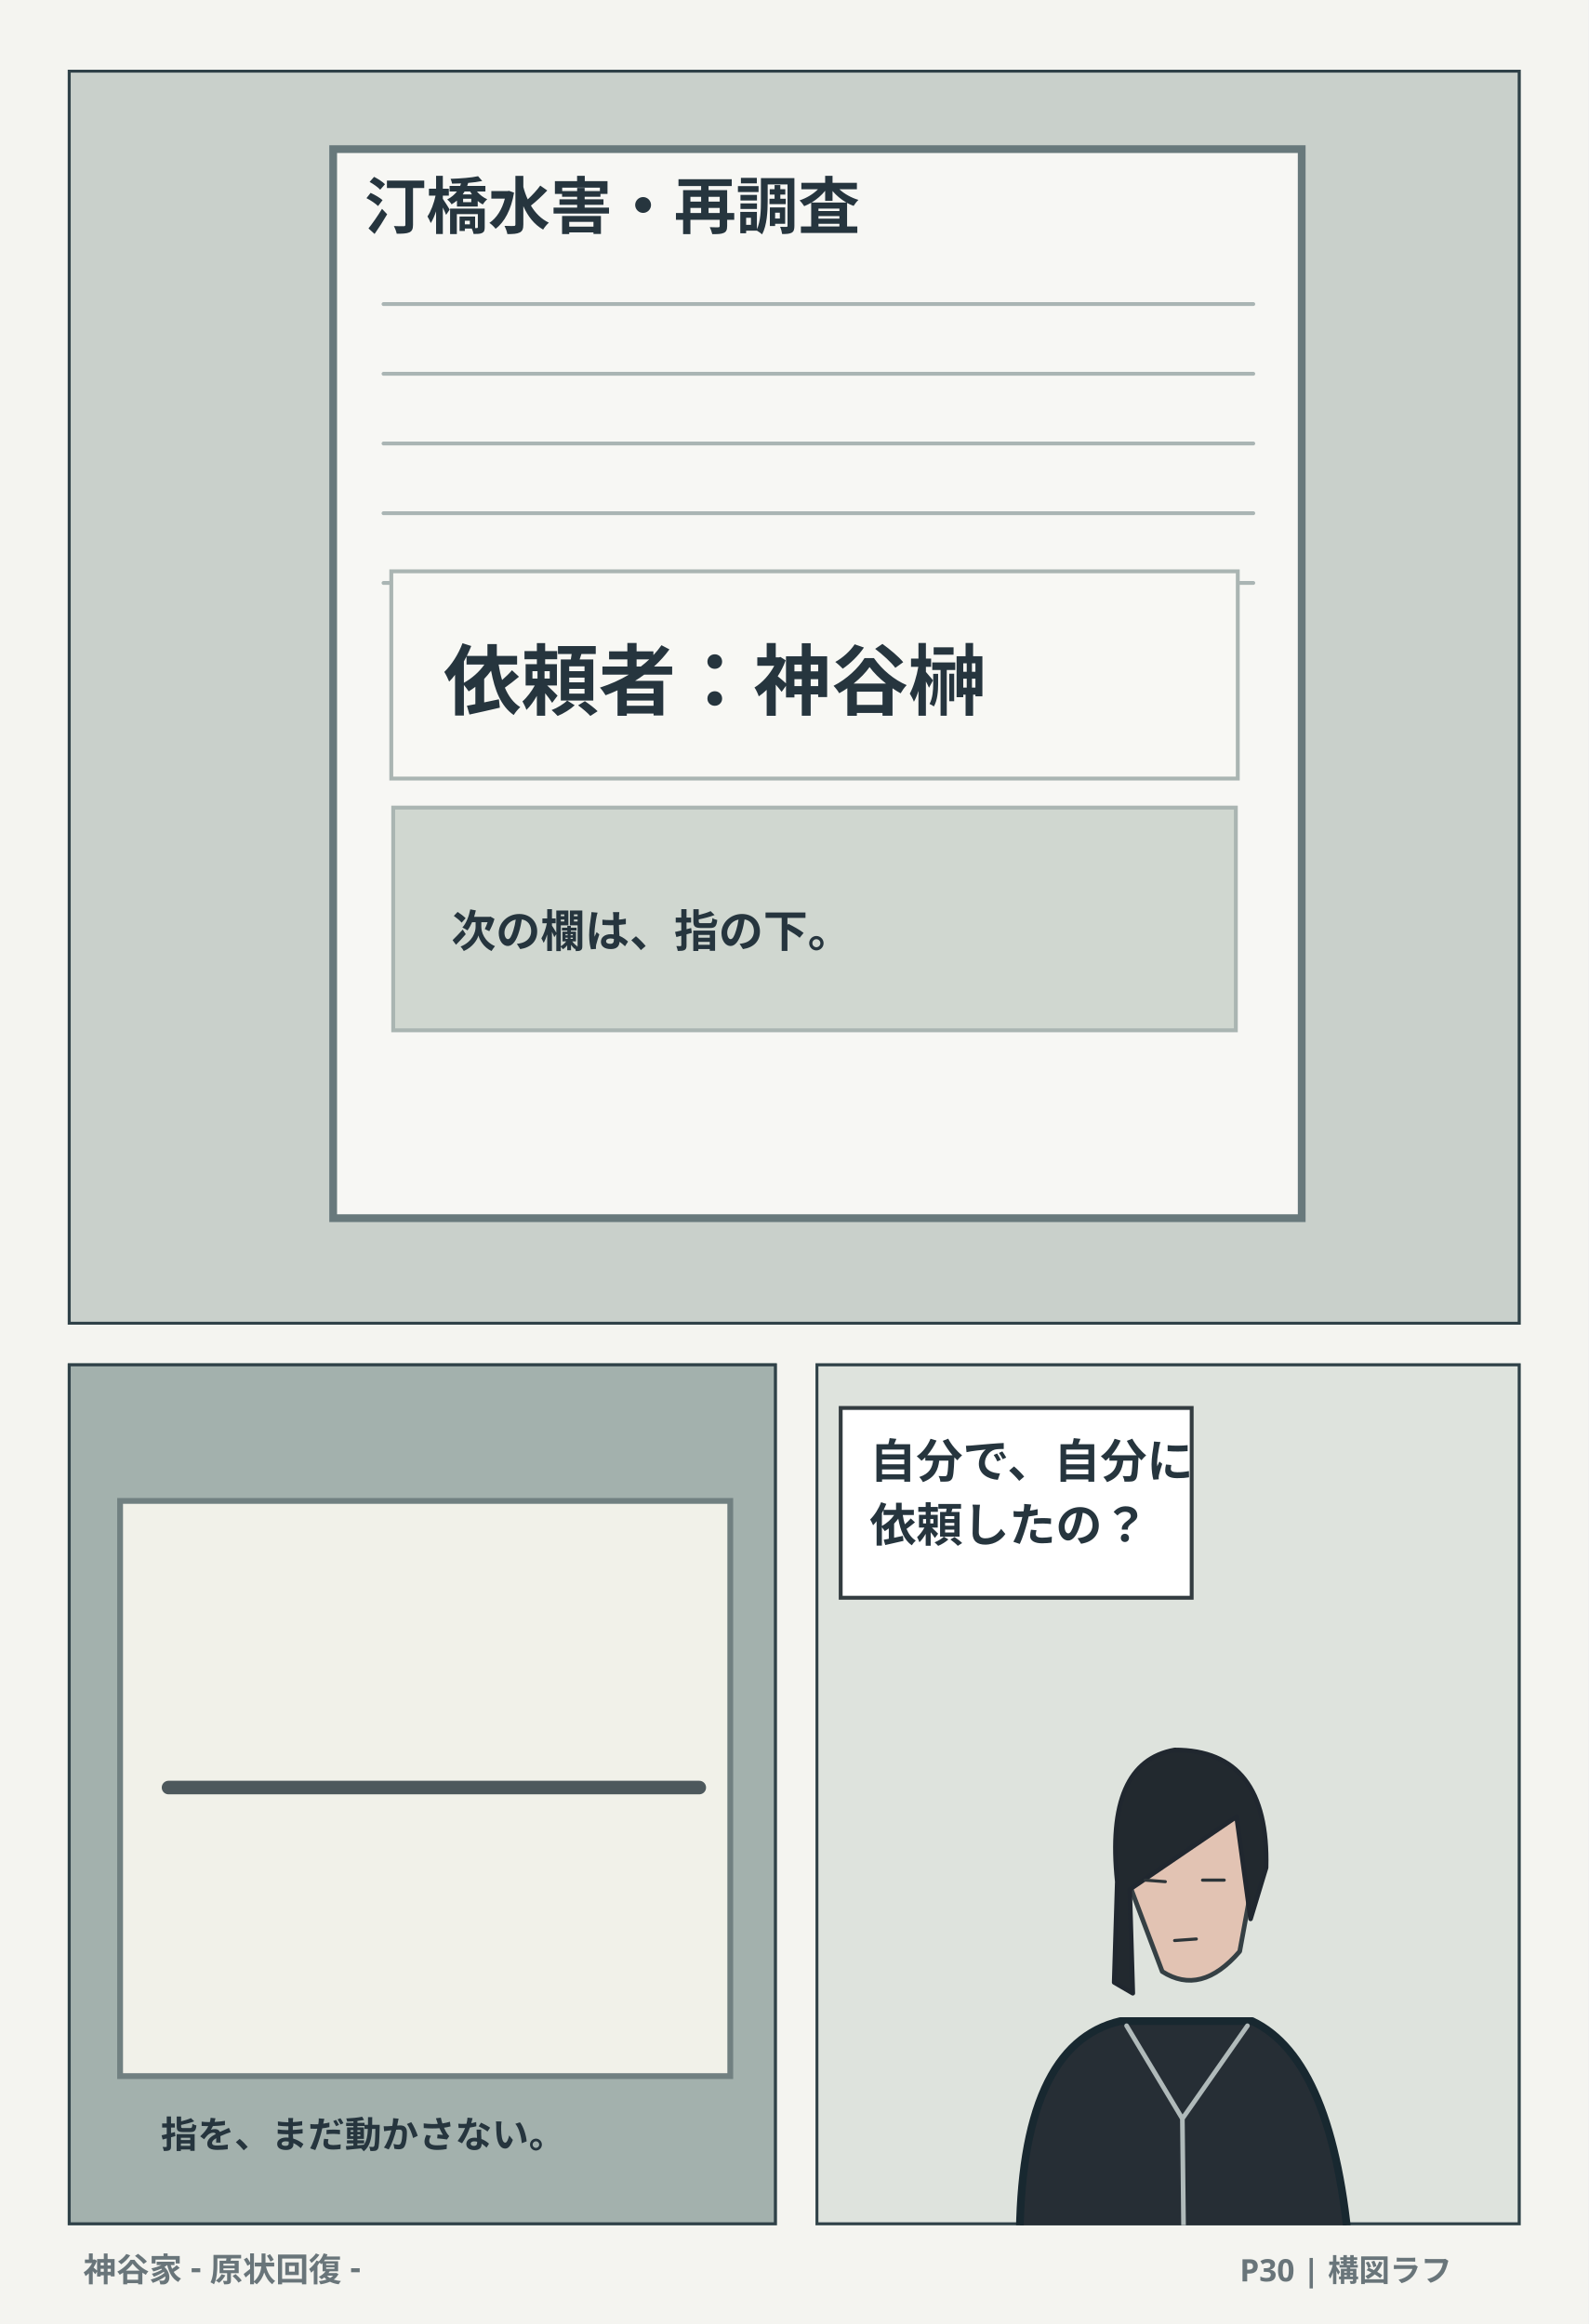
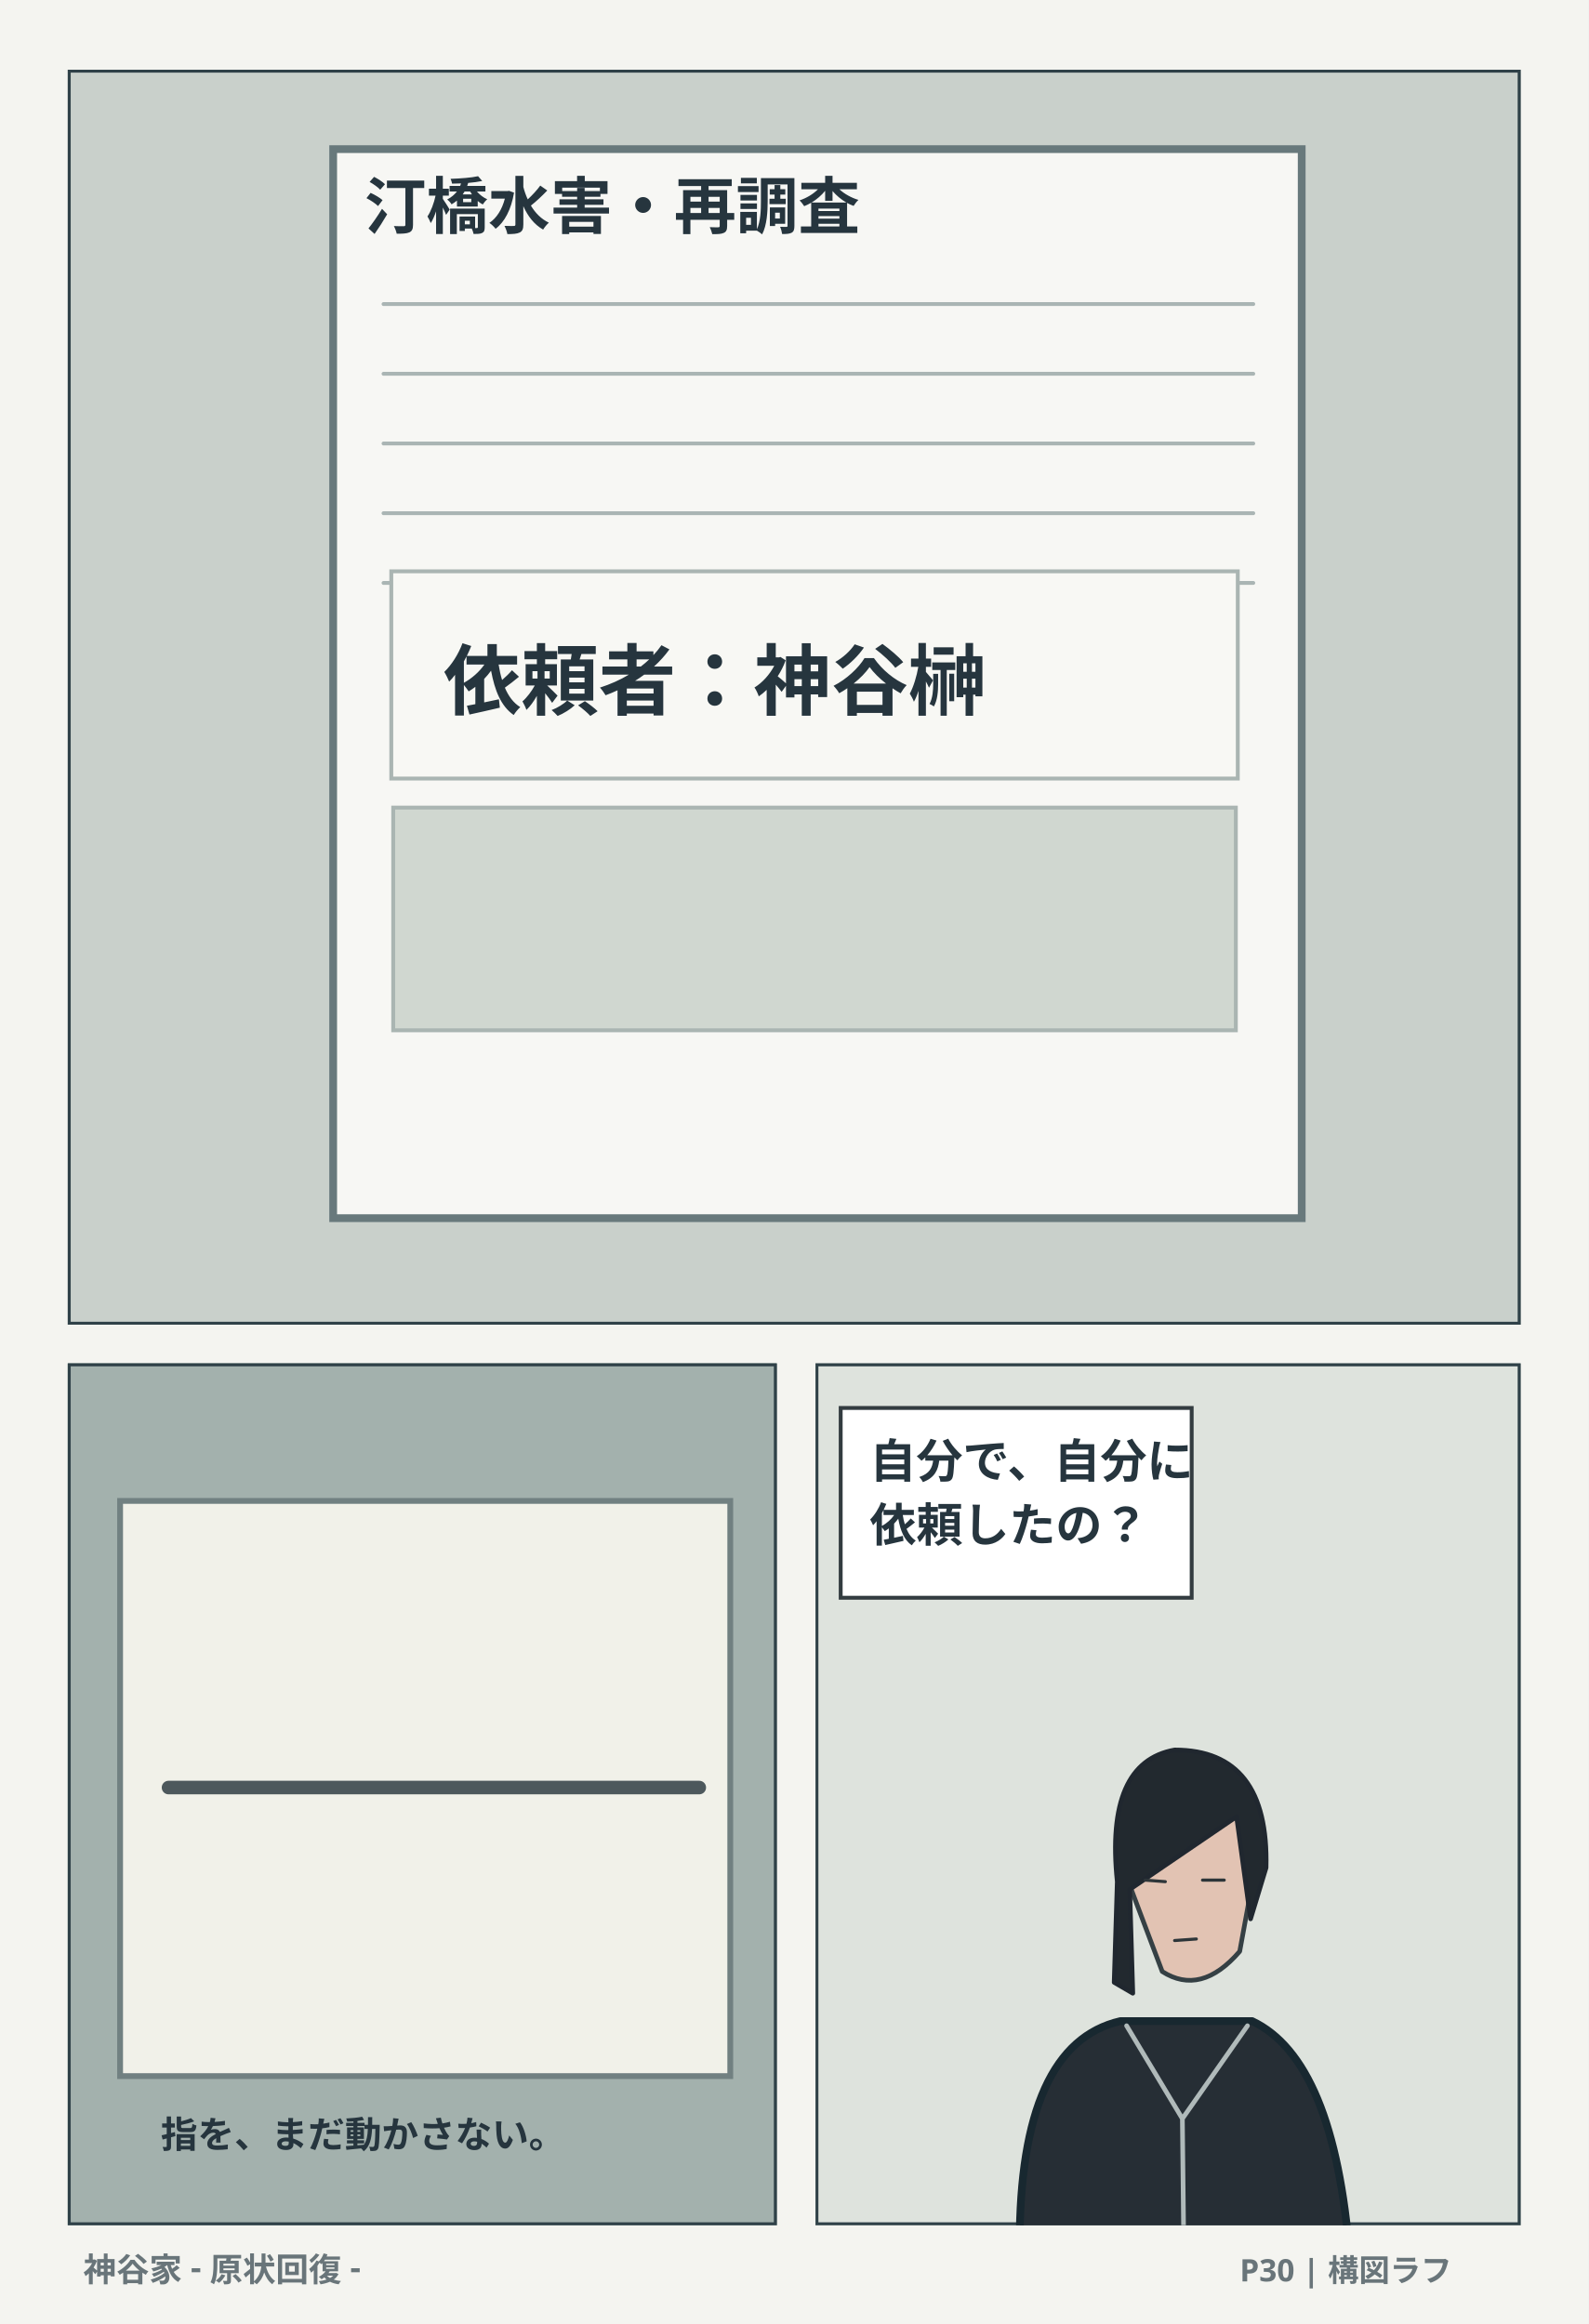
<svg xmlns="http://www.w3.org/2000/svg" width="820" height="1200" viewBox="0 0 820 1200">
  <rect x="0" y="0" width="820" height="1200" fill="#f4f4f0" stroke="none" stroke-width="0" />
  <g id="30-1">
    <svg x="35" y="36" width="750" height="648" viewBox="0 0 750 648">
      <rect x="0" y="0" width="750" height="648" fill="#dce3de" stroke="#273940" stroke-width="5" />
      <rect x="0" y="0" width="750" height="648" fill="#c9d0cb" stroke="#2f4148" stroke-width="3" />
      <rect x="137" y="41" width="500" height="552" fill="#f7f7f4" stroke="#68797c" stroke-width="4" />
      <text x="153" y="82" font-family="Noto Sans JP,sans-serif" font-weight="600" font-size="32" fill="#26353e">汀橋水害・再調査</text>
      <path d="M163 121L612 121" fill="none" stroke="#aab5b4" stroke-width="2" stroke-linejoin="round" stroke-linecap="round" />
      <path d="M163 157L612 157" fill="none" stroke="#aab5b4" stroke-width="2" stroke-linejoin="round" stroke-linecap="round" />
      <path d="M163 193L612 193" fill="none" stroke="#aab5b4" stroke-width="2" stroke-linejoin="round" stroke-linecap="round" />
      <path d="M163 229L612 229" fill="none" stroke="#aab5b4" stroke-width="2" stroke-linejoin="round" stroke-linecap="round" />
      <path d="M163 265L612 265" fill="none" stroke="#aab5b4" stroke-width="2" stroke-linejoin="round" stroke-linecap="round" />
      <rect x="167" y="259" width="437" height="107" fill="#f8f8f4" stroke="#aab5b2" stroke-width="2" />
      <text x="194" y="330" font-family="Noto Sans JP,sans-serif" font-weight="600" font-size="40" fill="#26353e">依頼者：神谷榊</text>
      <rect x="168" y="381" width="435" height="115" fill="#d0d7d0" stroke="#aab5b2" stroke-width="2" />
-       <text x="198" y="453" font-family="Noto Sans JP,sans-serif" font-weight="600" font-size="23" fill="#26353e">次の欄は、指の下。</text>
    </svg>
  </g>
  <g id="30-2">
    <svg x="421" y="704" width="364" height="445" viewBox="0 0 364 445">
      <rect x="0" y="0" width="364" height="445" fill="#dce3de" stroke="#273940" stroke-width="5" />
      <rect x="0" y="0" width="364" height="445" fill="#dee3dd" stroke="#2f4148" stroke-width="3" />
      <g transform="translate(191 342) scale(0.8)">
        <path d="M-42 -3Q-107 12-107 141L-91 255L95 255L106 149Q96 22 43-3Z" fill="#262e35" stroke="#182830" stroke-width="5" stroke-linejoin="round" stroke-linecap="round" />
        <path d="M-38-96Q-48-151-7-156Q40-160 44-97L35-48Q10-19-15-35Z" fill="#e2c3b3" stroke="#354044" stroke-width="3" stroke-linejoin="round" stroke-linecap="round" />
        <path d="M-44-93Q-52-170-7-178Q54-178 52-102L42-69L33-135L-36-88L-34-21L-46-28Z" fill="#22292f" stroke="#20272f" stroke-width="3" stroke-linejoin="round" stroke-linecap="round" />
        <path d="M-26-94L-13-93M11-94L25-94M-7-55L7-56" fill="none" stroke="#2d3539" stroke-width="2" stroke-linejoin="round" stroke-linecap="round" />
        <path d="M-38 0L-2 60L40 0M-2 60L0 243" fill="none" stroke="#b0baba" stroke-width="3" stroke-linejoin="round" stroke-linecap="round" />
      </g>
      <rect x="13" y="23" width="181.2" height="98" fill="#fff" stroke="#333c40" stroke-width="2" />
      <text x="28" y="59" font-family="Noto Sans JP,sans-serif" font-weight="600" font-size="24" fill="#26353e">自分で、自分に</text>
      <text x="28" y="92" font-family="Noto Sans JP,sans-serif" font-weight="600" font-size="24" fill="#26353e">依頼したの？</text>
    </svg>
  </g>
  <g id="30-3">
    <svg x="35" y="704" width="366" height="445" viewBox="0 0 366 445">
      <rect x="0" y="0" width="366" height="445" fill="#dce3de" stroke="#273940" stroke-width="5" />
      <rect x="0" y="0" width="366" height="445" fill="#a3b1ad" stroke="#2f4148" stroke-width="3" />
      <rect x="27" y="71" width="315" height="297" fill="#f1f1e9" stroke="#718081" stroke-width="3" />
      <path d="M52 219L326 219" fill="none" stroke="#4d585c" stroke-width="7" stroke-linejoin="round" stroke-linecap="round" />
      <text x="48" y="405" font-family="Noto Sans JP,sans-serif" font-weight="600" font-size="19" fill="#26353e">指を、まだ動かさない。</text>
    </svg>
  </g>
  <text x="43" y="1178" font-family="Noto Sans JP,sans-serif" font-weight="600" font-size="17" fill="#69757a">神谷家 - 原状回復 -</text>
  <text x="640" y="1178" font-family="Noto Sans JP,sans-serif" font-weight="600" font-size="16" fill="#69757a">P30 | 構図ラフ</text>
</svg>
